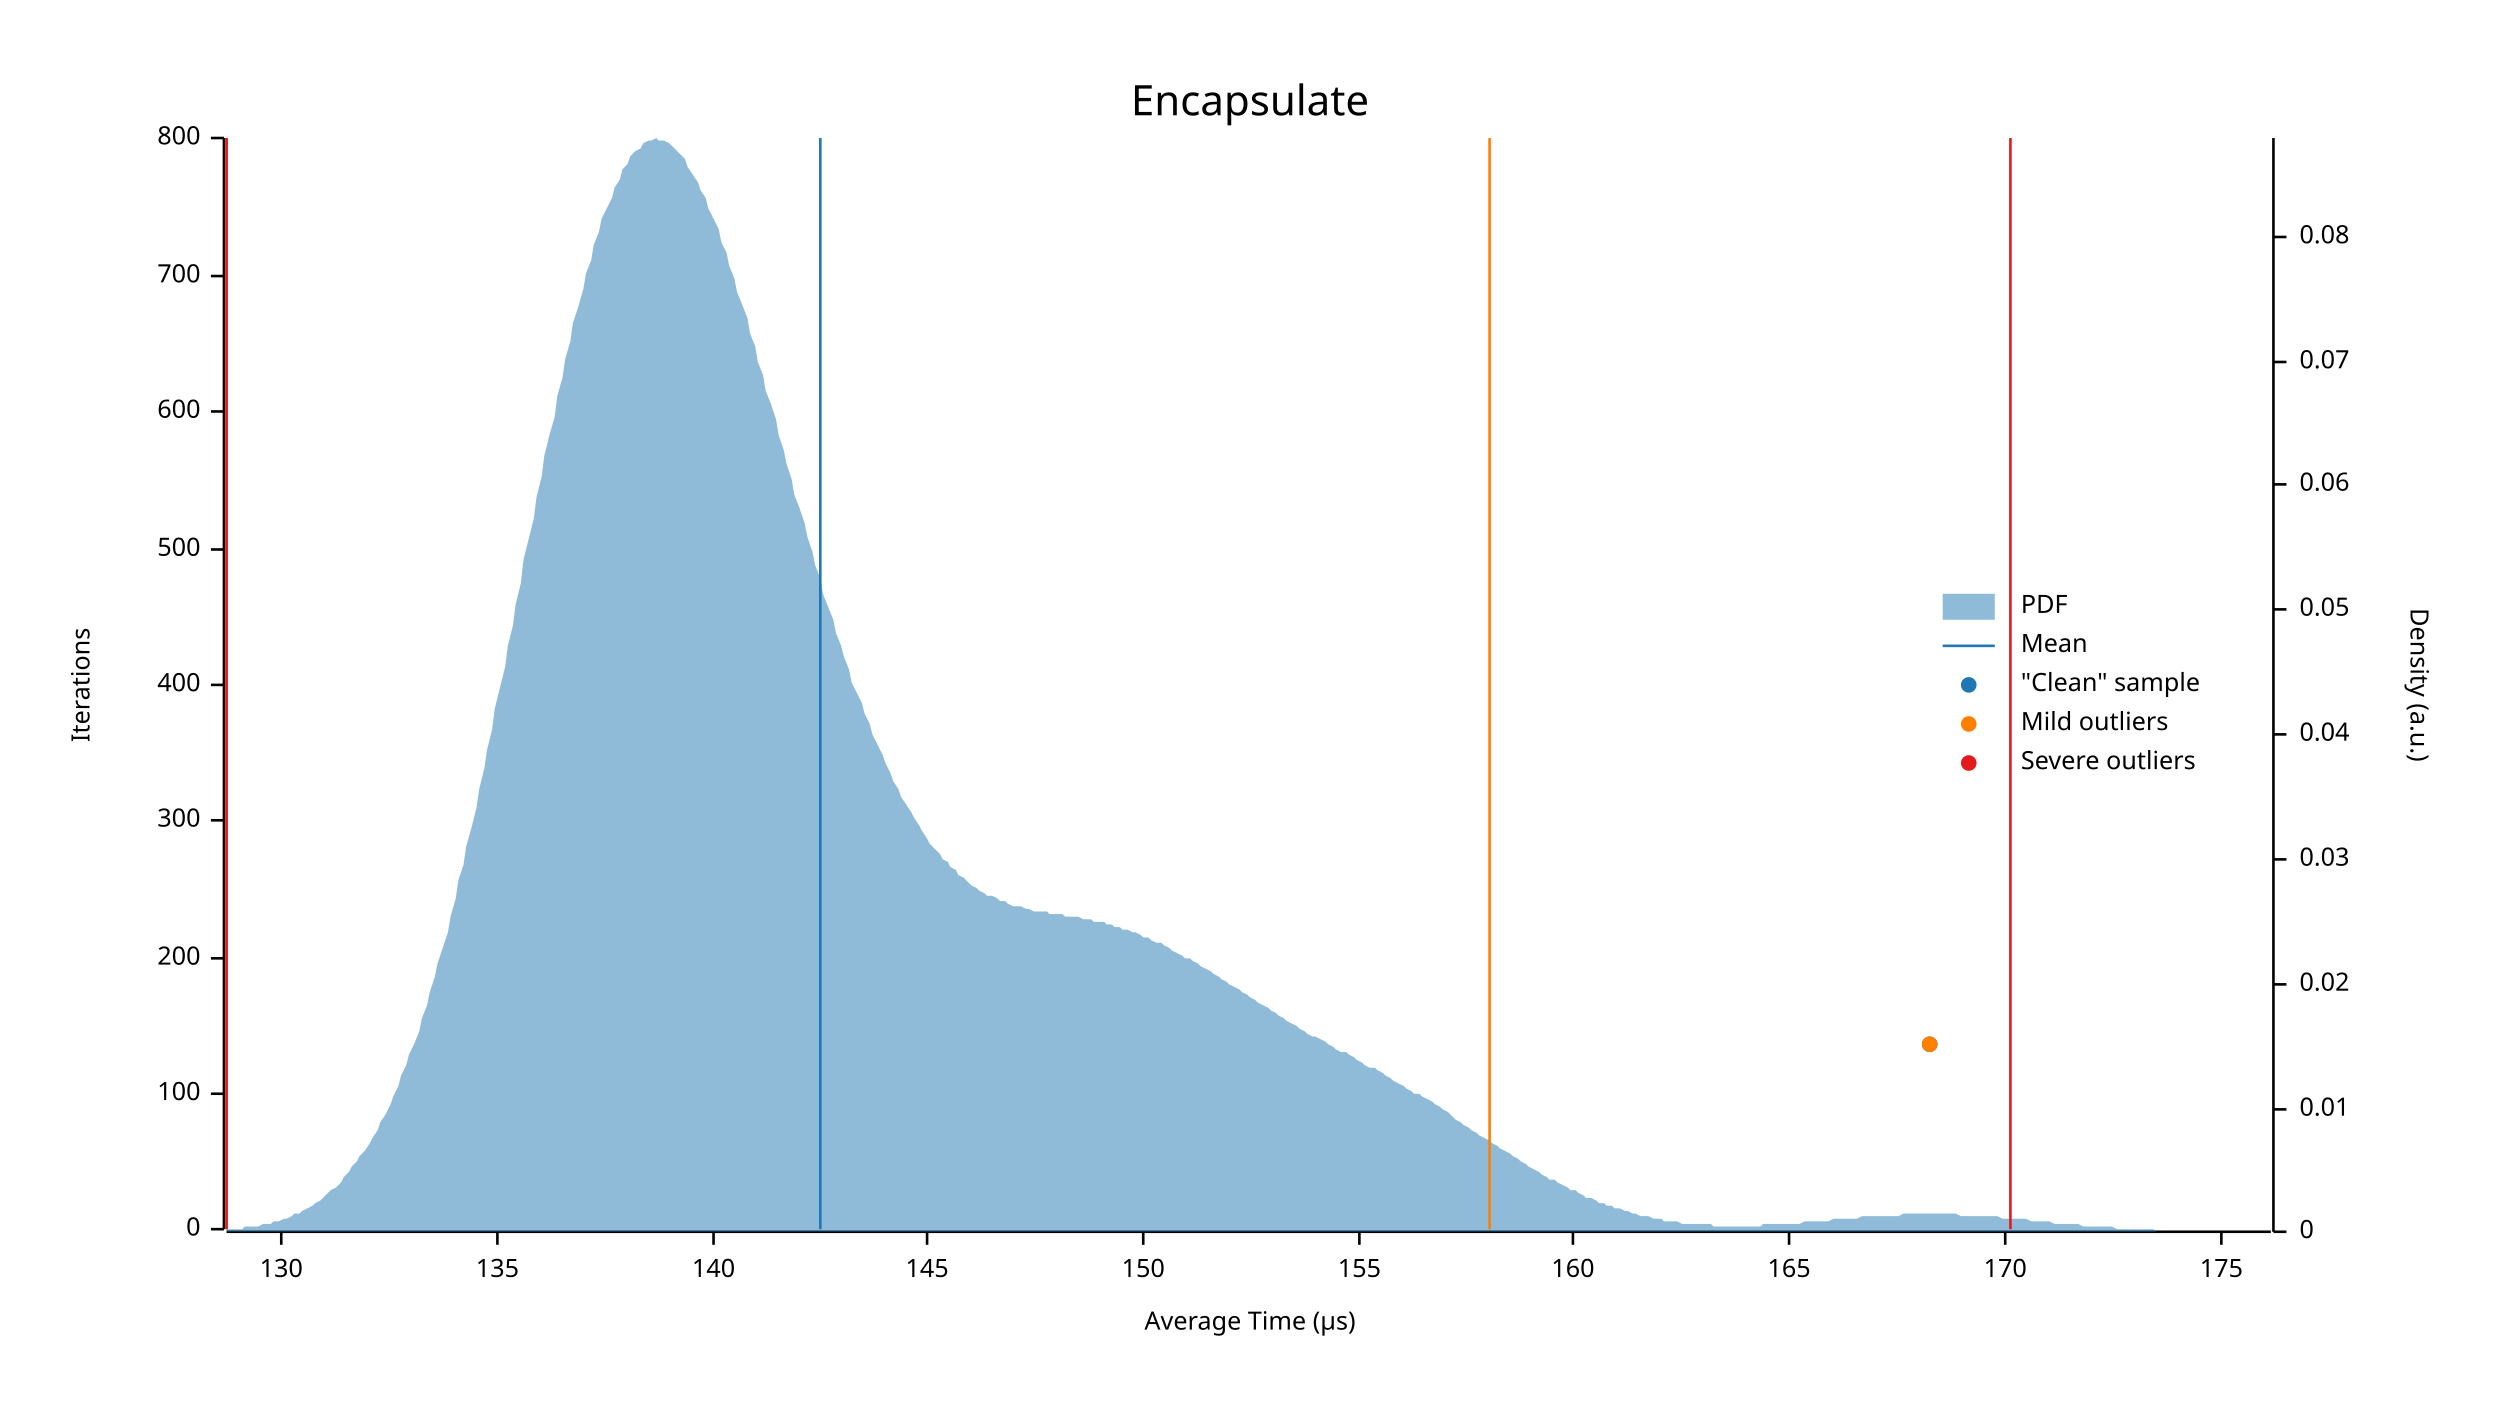
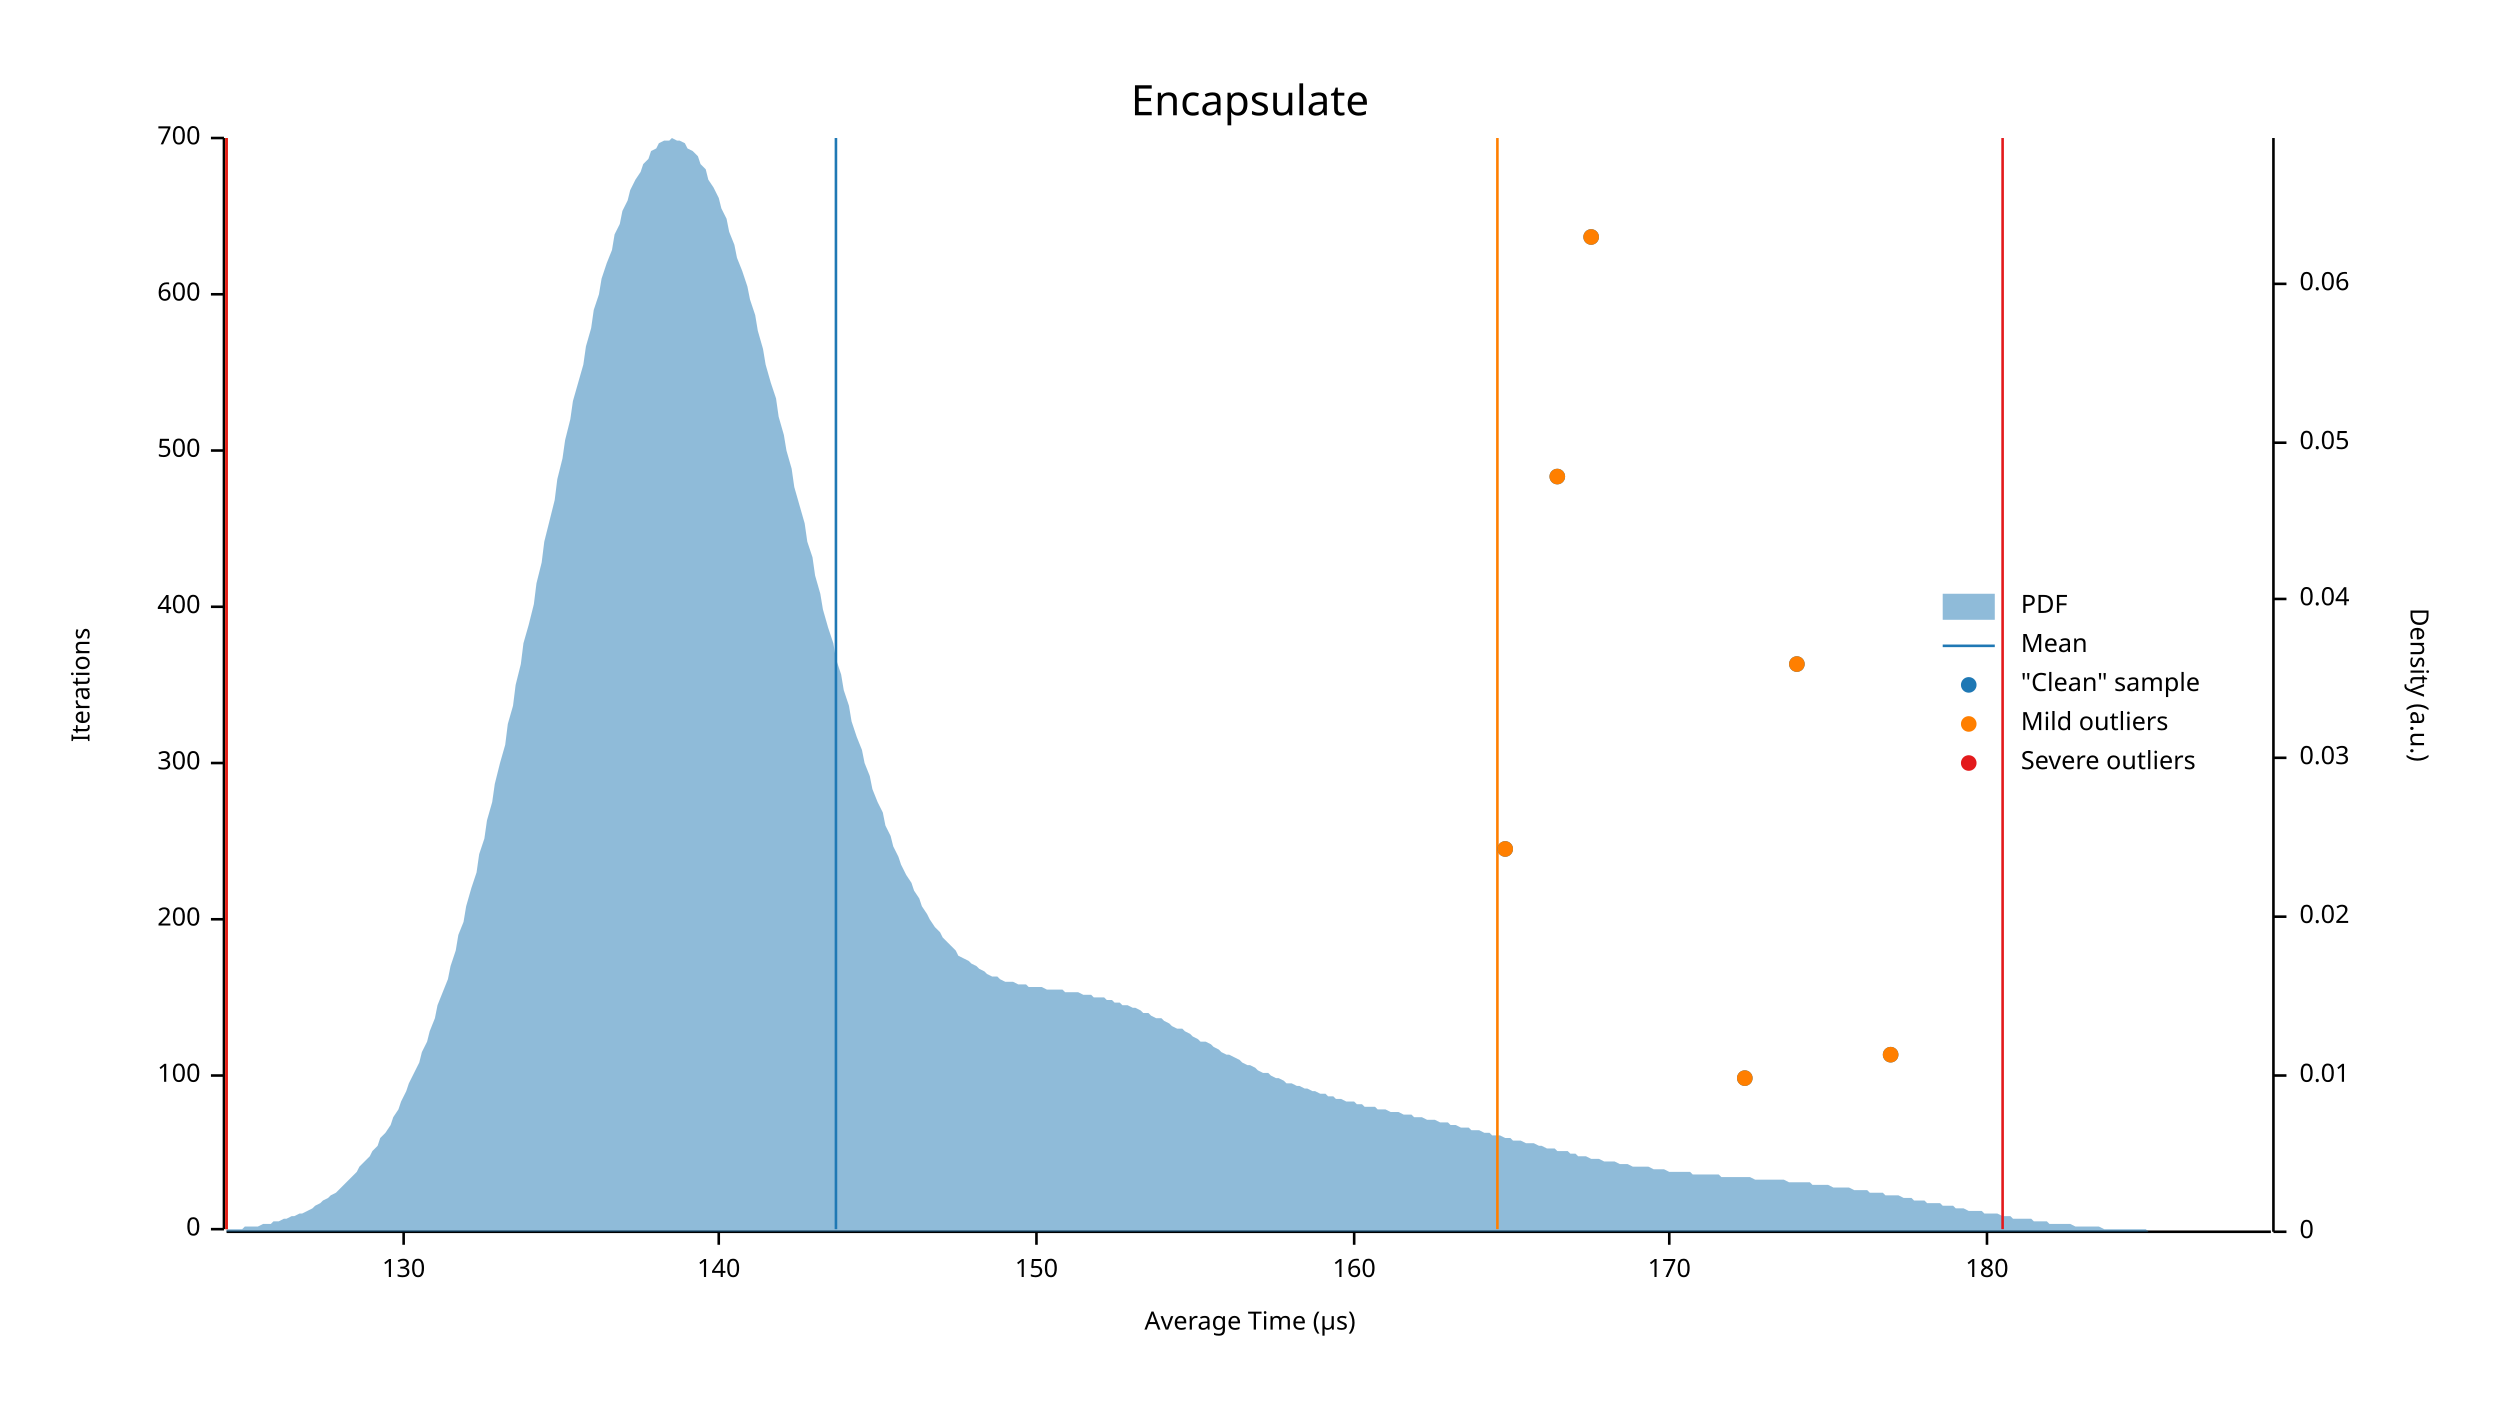
<svg xmlns="http://www.w3.org/2000/svg" width="960" height="540" viewBox="0 0 960 540">
  <text x="480" y="32" dy="0.76em" text-anchor="middle" font-family="sans-serif" font-size="16.129" opacity="1" fill="#000000">
Encapsulate
</text>
  <text x="27" y="263" dy="0.76em" text-anchor="middle" font-family="sans-serif" font-size="9.677" opacity="1" fill="#000000" transform="rotate(270, 27, 263)">
Iterations
</text>
  <text x="480" y="513" dy="-0.5ex" text-anchor="middle" font-family="sans-serif" font-size="9.677" opacity="1" fill="#000000">
Average Time (µs)
</text>
  <polyline fill="none" opacity="1" stroke="#000000" stroke-width="1" points="86,53 86,472 " />
  <text x="77" y="472" dy="0.5ex" text-anchor="end" font-family="sans-serif" font-size="9.677" opacity="1" fill="#000000">
0
</text>
  <polyline fill="none" opacity="1" stroke="#000000" stroke-width="1" points="81,472 86,472 " />
-   <text x="77" y="420" dy="0.5ex" text-anchor="end" font-family="sans-serif" font-size="9.677" opacity="1" fill="#000000">
+   <text x="77" y="413" dy="0.5ex" text-anchor="end" font-family="sans-serif" font-size="9.677" opacity="1" fill="#000000">
100
</text>
-   <polyline fill="none" opacity="1" stroke="#000000" stroke-width="1" points="81,420 86,420 " />
-   <text x="77" y="368" dy="0.5ex" text-anchor="end" font-family="sans-serif" font-size="9.677" opacity="1" fill="#000000">
+   <polyline fill="none" opacity="1" stroke="#000000" stroke-width="1" points="81,413 86,413 " />
+   <text x="77" y="353" dy="0.5ex" text-anchor="end" font-family="sans-serif" font-size="9.677" opacity="1" fill="#000000">
200
</text>
-   <polyline fill="none" opacity="1" stroke="#000000" stroke-width="1" points="81,368 86,368 " />
-   <text x="77" y="315" dy="0.5ex" text-anchor="end" font-family="sans-serif" font-size="9.677" opacity="1" fill="#000000">
+   <polyline fill="none" opacity="1" stroke="#000000" stroke-width="1" points="81,353 86,353 " />
+   <text x="77" y="293" dy="0.5ex" text-anchor="end" font-family="sans-serif" font-size="9.677" opacity="1" fill="#000000">
300
</text>
-   <polyline fill="none" opacity="1" stroke="#000000" stroke-width="1" points="81,315 86,315 " />
-   <text x="77" y="263" dy="0.5ex" text-anchor="end" font-family="sans-serif" font-size="9.677" opacity="1" fill="#000000">
+   <polyline fill="none" opacity="1" stroke="#000000" stroke-width="1" points="81,293 86,293 " />
+   <text x="77" y="233" dy="0.5ex" text-anchor="end" font-family="sans-serif" font-size="9.677" opacity="1" fill="#000000">
400
</text>
-   <polyline fill="none" opacity="1" stroke="#000000" stroke-width="1" points="81,263 86,263 " />
-   <text x="77" y="211" dy="0.5ex" text-anchor="end" font-family="sans-serif" font-size="9.677" opacity="1" fill="#000000">
+   <polyline fill="none" opacity="1" stroke="#000000" stroke-width="1" points="81,233 86,233 " />
+   <text x="77" y="173" dy="0.5ex" text-anchor="end" font-family="sans-serif" font-size="9.677" opacity="1" fill="#000000">
500
</text>
-   <polyline fill="none" opacity="1" stroke="#000000" stroke-width="1" points="81,211 86,211 " />
-   <text x="77" y="158" dy="0.5ex" text-anchor="end" font-family="sans-serif" font-size="9.677" opacity="1" fill="#000000">
+   <polyline fill="none" opacity="1" stroke="#000000" stroke-width="1" points="81,173 86,173 " />
+   <text x="77" y="113" dy="0.5ex" text-anchor="end" font-family="sans-serif" font-size="9.677" opacity="1" fill="#000000">
600
</text>
-   <polyline fill="none" opacity="1" stroke="#000000" stroke-width="1" points="81,158 86,158 " />
-   <text x="77" y="106" dy="0.5ex" text-anchor="end" font-family="sans-serif" font-size="9.677" opacity="1" fill="#000000">
+   <polyline fill="none" opacity="1" stroke="#000000" stroke-width="1" points="81,113 86,113 " />
+   <text x="77" y="53" dy="0.5ex" text-anchor="end" font-family="sans-serif" font-size="9.677" opacity="1" fill="#000000">
700
- </text>
-   <polyline fill="none" opacity="1" stroke="#000000" stroke-width="1" points="81,106 86,106 " />
-   <text x="77" y="53" dy="0.5ex" text-anchor="end" font-family="sans-serif" font-size="9.677" opacity="1" fill="#000000">
- 800
</text>
  <polyline fill="none" opacity="1" stroke="#000000" stroke-width="1" points="81,53 86,53 " />
  <polyline fill="none" opacity="1" stroke="#000000" stroke-width="1" points="87,473 872,473 " />
-   <text x="108" y="483" dy="0.76em" text-anchor="middle" font-family="sans-serif" font-size="9.677" opacity="1" fill="#000000">
+   <text x="155" y="483" dy="0.76em" text-anchor="middle" font-family="sans-serif" font-size="9.677" opacity="1" fill="#000000">
130
</text>
-   <polyline fill="none" opacity="1" stroke="#000000" stroke-width="1" points="108,473 108,478 " />
-   <text x="191" y="483" dy="0.76em" text-anchor="middle" font-family="sans-serif" font-size="9.677" opacity="1" fill="#000000">
- 135
- </text>
-   <polyline fill="none" opacity="1" stroke="#000000" stroke-width="1" points="191,473 191,478 " />
-   <text x="274" y="483" dy="0.76em" text-anchor="middle" font-family="sans-serif" font-size="9.677" opacity="1" fill="#000000">
+   <polyline fill="none" opacity="1" stroke="#000000" stroke-width="1" points="155,473 155,478 " />
+   <text x="276" y="483" dy="0.76em" text-anchor="middle" font-family="sans-serif" font-size="9.677" opacity="1" fill="#000000">
140
</text>
-   <polyline fill="none" opacity="1" stroke="#000000" stroke-width="1" points="274,473 274,478 " />
-   <text x="356" y="483" dy="0.76em" text-anchor="middle" font-family="sans-serif" font-size="9.677" opacity="1" fill="#000000">
- 145
- </text>
-   <polyline fill="none" opacity="1" stroke="#000000" stroke-width="1" points="356,473 356,478 " />
-   <text x="439" y="483" dy="0.76em" text-anchor="middle" font-family="sans-serif" font-size="9.677" opacity="1" fill="#000000">
+   <polyline fill="none" opacity="1" stroke="#000000" stroke-width="1" points="276,473 276,478 " />
+   <text x="398" y="483" dy="0.76em" text-anchor="middle" font-family="sans-serif" font-size="9.677" opacity="1" fill="#000000">
150
</text>
-   <polyline fill="none" opacity="1" stroke="#000000" stroke-width="1" points="439,473 439,478 " />
-   <text x="522" y="483" dy="0.76em" text-anchor="middle" font-family="sans-serif" font-size="9.677" opacity="1" fill="#000000">
- 155
- </text>
-   <polyline fill="none" opacity="1" stroke="#000000" stroke-width="1" points="522,473 522,478 " />
-   <text x="604" y="483" dy="0.76em" text-anchor="middle" font-family="sans-serif" font-size="9.677" opacity="1" fill="#000000">
+   <polyline fill="none" opacity="1" stroke="#000000" stroke-width="1" points="398,473 398,478 " />
+   <text x="520" y="483" dy="0.76em" text-anchor="middle" font-family="sans-serif" font-size="9.677" opacity="1" fill="#000000">
160
</text>
-   <polyline fill="none" opacity="1" stroke="#000000" stroke-width="1" points="604,473 604,478 " />
-   <text x="687" y="483" dy="0.76em" text-anchor="middle" font-family="sans-serif" font-size="9.677" opacity="1" fill="#000000">
- 165
- </text>
-   <polyline fill="none" opacity="1" stroke="#000000" stroke-width="1" points="687,473 687,478 " />
-   <text x="770" y="483" dy="0.76em" text-anchor="middle" font-family="sans-serif" font-size="9.677" opacity="1" fill="#000000">
+   <polyline fill="none" opacity="1" stroke="#000000" stroke-width="1" points="520,473 520,478 " />
+   <text x="641" y="483" dy="0.76em" text-anchor="middle" font-family="sans-serif" font-size="9.677" opacity="1" fill="#000000">
170
</text>
-   <polyline fill="none" opacity="1" stroke="#000000" stroke-width="1" points="770,473 770,478 " />
-   <text x="853" y="483" dy="0.76em" text-anchor="middle" font-family="sans-serif" font-size="9.677" opacity="1" fill="#000000">
- 175
+   <polyline fill="none" opacity="1" stroke="#000000" stroke-width="1" points="641,473 641,478 " />
+   <text x="763" y="483" dy="0.76em" text-anchor="middle" font-family="sans-serif" font-size="9.677" opacity="1" fill="#000000">
+ 180
</text>
-   <polyline fill="none" opacity="1" stroke="#000000" stroke-width="1" points="853,473 853,478 " />
+   <polyline fill="none" opacity="1" stroke="#000000" stroke-width="1" points="763,473 763,478 " />
  <text x="933" y="263" dy="0.76em" text-anchor="middle" font-family="sans-serif" font-size="9.677" opacity="1" fill="#000000" transform="rotate(90, 933, 263)">
Density (a.u.)
</text>
  <polyline fill="none" opacity="1" stroke="#000000" stroke-width="1" points="873,53 873,473 " />
  <text x="883" y="473" dy="0.5ex" text-anchor="start" font-family="sans-serif" font-size="9.677" opacity="1" fill="#000000">
0
</text>
  <polyline fill="none" opacity="1" stroke="#000000" stroke-width="1" points="873,473 878,473 " />
-   <text x="883" y="426" dy="0.5ex" text-anchor="start" font-family="sans-serif" font-size="9.677" opacity="1" fill="#000000">
+   <text x="883" y="413" dy="0.5ex" text-anchor="start" font-family="sans-serif" font-size="9.677" opacity="1" fill="#000000">
0.01
</text>
-   <polyline fill="none" opacity="1" stroke="#000000" stroke-width="1" points="873,426 878,426 " />
-   <text x="883" y="378" dy="0.5ex" text-anchor="start" font-family="sans-serif" font-size="9.677" opacity="1" fill="#000000">
+   <polyline fill="none" opacity="1" stroke="#000000" stroke-width="1" points="873,413 878,413 " />
+   <text x="883" y="352" dy="0.5ex" text-anchor="start" font-family="sans-serif" font-size="9.677" opacity="1" fill="#000000">
0.02
</text>
-   <polyline fill="none" opacity="1" stroke="#000000" stroke-width="1" points="873,378 878,378 " />
-   <text x="883" y="330" dy="0.5ex" text-anchor="start" font-family="sans-serif" font-size="9.677" opacity="1" fill="#000000">
+   <polyline fill="none" opacity="1" stroke="#000000" stroke-width="1" points="873,352 878,352 " />
+   <text x="883" y="291" dy="0.5ex" text-anchor="start" font-family="sans-serif" font-size="9.677" opacity="1" fill="#000000">
0.03
</text>
-   <polyline fill="none" opacity="1" stroke="#000000" stroke-width="1" points="873,330 878,330 " />
-   <text x="883" y="282" dy="0.5ex" text-anchor="start" font-family="sans-serif" font-size="9.677" opacity="1" fill="#000000">
+   <polyline fill="none" opacity="1" stroke="#000000" stroke-width="1" points="873,291 878,291 " />
+   <text x="883" y="230" dy="0.5ex" text-anchor="start" font-family="sans-serif" font-size="9.677" opacity="1" fill="#000000">
0.04
</text>
-   <polyline fill="none" opacity="1" stroke="#000000" stroke-width="1" points="873,282 878,282 " />
-   <text x="883" y="234" dy="0.5ex" text-anchor="start" font-family="sans-serif" font-size="9.677" opacity="1" fill="#000000">
+   <polyline fill="none" opacity="1" stroke="#000000" stroke-width="1" points="873,230 878,230 " />
+   <text x="883" y="170" dy="0.5ex" text-anchor="start" font-family="sans-serif" font-size="9.677" opacity="1" fill="#000000">
0.05
</text>
-   <polyline fill="none" opacity="1" stroke="#000000" stroke-width="1" points="873,234 878,234 " />
-   <text x="883" y="186" dy="0.5ex" text-anchor="start" font-family="sans-serif" font-size="9.677" opacity="1" fill="#000000">
+   <polyline fill="none" opacity="1" stroke="#000000" stroke-width="1" points="873,170 878,170 " />
+   <text x="883" y="109" dy="0.5ex" text-anchor="start" font-family="sans-serif" font-size="9.677" opacity="1" fill="#000000">
0.06
</text>
-   <polyline fill="none" opacity="1" stroke="#000000" stroke-width="1" points="873,186 878,186 " />
-   <text x="883" y="139" dy="0.5ex" text-anchor="start" font-family="sans-serif" font-size="9.677" opacity="1" fill="#000000">
- 0.07
- </text>
-   <polyline fill="none" opacity="1" stroke="#000000" stroke-width="1" points="873,139 878,139 " />
-   <text x="883" y="91" dy="0.5ex" text-anchor="start" font-family="sans-serif" font-size="9.677" opacity="1" fill="#000000">
- 0.08
- </text>
-   <polyline fill="none" opacity="1" stroke="#000000" stroke-width="1" points="873,91 878,91 " />
-   <polygon opacity="0.5" fill="#1F78B4" points="87,472 88,472 90,472 91,472 93,472 94,471 96,471 98,471 99,471 101,470 102,470 104,470 105,469 107,469 109,468 110,468 112,467 113,466 115,466 116,465 118,464 120,463 121,462 123,461 124,460 126,458 127,457 129,456 131,454 132,452 134,450 135,448 137,446 138,444 140,442 142,439 143,437 145,434 146,431 148,428 150,424 151,421 153,417 154,413 156,409 157,405 159,401 161,396 162,391 164,386 165,381 167,375 168,370 170,364 172,358 173,352 175,345 176,338 178,332 179,325 181,318 183,310 184,303 186,295 187,288 189,280 190,272 192,264 194,256 195,248 197,240 198,232 200,224 201,215 203,207 205,199 206,191 208,183 209,175 211,167 213,160 214,152 216,145 217,138 219,131 220,124 222,118 224,111 225,105 227,100 228,94 230,89 231,84 233,80 235,76 236,72 238,69 239,65 241,63 242,60 244,58 246,57 247,55 249,54 250,54 252,53 253,54 255,54 257,55 258,56 260,58 261,59 263,61 264,64 266,67 268,70 269,73 271,76 272,80 274,84 276,88 277,93 279,97 280,102 282,107 283,112 285,117 287,122 288,128 290,133 291,139 293,144 294,150 296,155 298,161 299,167 301,173 302,178 304,184 305,190 307,195 309,201 310,206 312,212 313,217 315,222 316,228 318,233 320,238 321,243 323,248 324,252 326,257 327,262 329,266 331,270 332,274 334,278 335,282 337,286 339,290 340,293 342,297 343,300 345,303 346,306 348,309 350,312 351,314 353,317 354,319 356,322 357,324 359,326 361,328 362,330 364,331 365,333 367,334 368,336 370,337 372,339 373,340 375,341 376,342 378,343 379,344 381,344 383,345 384,346 386,346 387,347 389,348 391,348 392,348 394,349 395,349 397,350 398,350 400,350 402,350 403,351 405,351 406,351 408,351 409,352 411,352 413,352 414,352 416,353 417,353 419,353 420,354 422,354 424,354 425,355 427,355 428,356 430,356 431,357 433,357 435,358 436,358 438,359 439,360 441,360 442,361 444,362 446,362 447,363 449,364 450,365 452,366 454,367 455,368 457,368 458,369 460,370 461,371 463,372 465,373 466,374 468,375 469,376 471,377 472,378 474,379 476,380 477,381 479,382 480,383 482,384 483,385 485,386 487,387 488,388 490,389 491,390 493,391 494,392 496,393 498,394 499,395 501,396 502,397 504,398 505,398 507,399 509,400 510,401 512,402 513,403 515,404 517,404 518,405 520,406 521,407 523,408 524,409 526,410 528,410 529,411 531,412 532,413 534,414 535,415 537,416 539,417 540,418 542,419 543,420 545,420 546,421 548,422 550,423 551,424 553,425 554,426 556,427 557,428 559,430 561,431 562,432 564,433 565,434 567,435 568,436 570,437 572,438 573,439 575,440 576,441 578,442 580,443 581,444 583,445 584,446 586,447 587,448 589,449 591,450 592,451 594,452 595,453 597,453 598,454 600,455 602,456 603,457 605,457 606,458 608,459 609,460 611,460 613,461 614,462 616,462 617,463 619,463 620,464 622,464 624,465 625,465 627,466 628,466 630,467 632,467 633,467 635,468 636,468 638,468 639,469 641,469 643,469 644,469 646,470 647,470 649,470 650,470 652,470 654,470 655,470 657,470 658,471 660,471 661,471 663,471 665,471 666,471 668,471 669,471 671,471 672,471 674,471 676,471 677,470 679,470 680,470 682,470 683,470 685,470 687,470 688,470 690,470 691,470 693,469 695,469 696,469 698,469 699,469 701,469 702,469 704,468 706,468 707,468 709,468 710,468 712,468 713,468 715,467 717,467 718,467 720,467 721,467 723,467 724,467 726,467 728,467 729,467 731,466 732,466 734,466 735,466 737,466 739,466 740,466 742,466 743,466 745,466 746,466 748,466 750,466 751,466 753,467 754,467 756,467 758,467 759,467 761,467 762,467 764,467 765,467 767,467 769,468 770,468 772,468 773,468 775,468 776,468 778,468 780,469 781,469 783,469 784,469 786,469 787,469 789,470 791,470 792,470 794,470 795,470 797,470 798,470 800,471 802,471 803,471 805,471 806,471 808,471 809,471 811,471 813,472 814,472 816,472 817,472 819,472 821,472 822,472 824,472 825,472 827,472 828,473 830,473 832,473 833,473 835,473 836,473 838,473 839,473 841,473 843,473 844,473 846,473 847,473 849,473 850,473 852,473 854,473 855,473 857,473 858,473 860,473 861,473 863,473 865,473 866,473 868,473 869,473 871,473 873,473 873,473 87,473 " />
-   <polyline fill="none" opacity="1" stroke="#1F78B4" stroke-width="1" points="315,472 315,53 " />
+   <polyline fill="none" opacity="1" stroke="#000000" stroke-width="1" points="873,109 878,109 " />
+   <polygon opacity="0.5" fill="#1F78B4" points="87,472 88,472 90,472 91,472 93,472 94,471 96,471 98,471 99,471 101,470 102,470 104,470 105,469 107,469 109,468 110,468 112,467 113,467 115,466 116,466 118,465 120,464 121,463 123,462 124,461 126,460 127,459 129,458 131,456 132,455 134,453 135,452 137,450 138,448 140,446 142,444 143,442 145,440 146,437 148,435 150,432 151,429 153,426 154,423 156,419 157,416 159,412 161,408 162,404 164,400 165,396 167,391 168,386 170,381 172,376 173,371 175,365 176,359 178,354 179,348 181,341 183,335 184,328 186,322 187,315 189,308 190,301 192,293 194,286 195,278 197,271 198,263 200,255 201,247 203,240 205,232 206,224 208,216 209,208 211,200 213,192 214,184 216,176 217,169 219,161 220,154 222,147 224,140 225,133 227,126 228,119 230,113 231,107 233,101 235,96 236,90 238,86 239,81 241,77 242,73 244,69 246,66 247,63 249,61 250,58 252,57 253,55 255,54 257,54 258,53 260,54 261,54 263,55 264,57 266,58 268,60 269,63 271,65 272,69 274,72 276,76 277,80 279,84 280,89 282,94 283,99 285,104 287,110 288,115 290,121 291,127 293,134 294,140 296,147 298,153 299,160 301,167 302,173 304,180 305,187 307,194 309,201 310,208 312,214 313,221 315,228 316,234 318,241 320,247 321,253 323,259 324,265 326,271 327,277 329,283 331,288 332,293 334,298 335,303 337,308 339,312 340,317 342,321 343,325 345,329 346,332 348,336 350,339 351,342 353,345 354,348 356,351 357,353 359,356 361,358 362,360 364,362 365,363 367,365 368,367 370,368 372,369 373,370 375,371 376,372 378,373 379,374 381,375 383,375 384,376 386,377 387,377 389,377 391,378 392,378 394,378 395,379 397,379 398,379 400,379 402,380 403,380 405,380 406,380 408,380 409,381 411,381 413,381 414,381 416,382 417,382 419,382 420,383 422,383 424,383 425,384 427,384 428,385 430,385 431,386 433,386 435,387 436,387 438,388 439,389 441,389 442,390 444,391 446,391 447,392 449,393 450,394 452,395 454,395 455,396 457,397 458,398 460,399 461,400 463,400 465,401 466,402 468,403 469,404 471,405 472,405 474,406 476,407 477,408 479,409 480,409 482,410 483,411 485,412 487,412 488,413 490,414 491,414 493,415 494,416 496,416 498,417 499,417 501,418 502,418 504,419 505,419 507,420 509,420 510,421 512,421 513,422 515,422 517,423 518,423 520,423 521,424 523,424 524,425 526,425 528,425 529,426 531,426 532,426 534,427 535,427 537,427 539,428 540,428 542,428 543,429 545,429 546,429 548,430 550,430 551,430 553,431 554,431 556,431 557,432 559,432 561,433 562,433 564,433 565,434 567,434 568,434 570,435 572,435 573,436 575,436 576,436 578,437 580,437 581,438 583,438 584,438 586,439 587,439 589,439 591,440 592,440 594,441 595,441 597,441 598,442 600,442 602,442 603,443 605,443 606,444 608,444 609,444 611,445 613,445 614,445 616,446 617,446 619,446 620,446 622,447 624,447 625,447 627,448 628,448 630,448 632,448 633,448 635,449 636,449 638,449 639,449 641,450 643,450 644,450 646,450 647,450 649,450 650,451 652,451 654,451 655,451 657,451 658,451 660,451 661,452 663,452 665,452 666,452 668,452 669,452 671,452 672,452 674,453 676,453 677,453 679,453 680,453 682,453 683,453 685,453 687,454 688,454 690,454 691,454 693,454 695,454 696,455 698,455 699,455 701,455 702,455 704,456 706,456 707,456 709,456 710,456 712,457 713,457 715,457 717,457 718,458 720,458 721,458 723,458 724,459 726,459 728,459 729,459 731,460 732,460 734,460 735,461 737,461 739,461 740,462 742,462 743,462 745,462 746,463 748,463 750,463 751,464 753,464 754,464 756,465 758,465 759,465 761,465 762,466 764,466 765,466 767,466 769,467 770,467 772,467 773,468 775,468 776,468 778,468 780,468 781,469 783,469 784,469 786,469 787,470 789,470 791,470 792,470 794,470 795,470 797,471 798,471 800,471 802,471 803,471 805,471 806,471 808,472 809,472 811,472 813,472 814,472 816,472 817,472 819,472 821,472 822,472 824,472 825,473 827,473 828,473 830,473 832,473 833,473 835,473 836,473 838,473 839,473 841,473 843,473 844,473 846,473 847,473 849,473 850,473 852,473 854,473 855,473 857,473 858,473 860,473 861,473 863,473 865,473 866,473 868,473 869,473 871,473 873,473 873,473 87,473 " />
+   <polyline fill="none" opacity="1" stroke="#1F78B4" stroke-width="1" points="321,472 321,53 " />
  <polyline fill="none" opacity="1" stroke="#FF7F00" stroke-width="1" points="87,472 87,53 " />
-   <polyline fill="none" opacity="1" stroke="#FF7F00" stroke-width="1" points="572,472 572,53 " />
+   <polyline fill="none" opacity="1" stroke="#FF7F00" stroke-width="1" points="575,472 575,53 " />
  <polyline fill="none" opacity="1" stroke="#E31A1C" stroke-width="1" points="87,472 87,53 " />
-   <polyline fill="none" opacity="1" stroke="#E31A1C" stroke-width="1" points="772,472 772,53 " />
-   <circle cx="741" cy="401" r="3" opacity="1" fill="#1F78B4" stroke="none" stroke-width="1" />
-   <circle cx="741" cy="401" r="3" opacity="1" fill="#FF7F00" stroke="none" stroke-width="1" />
+   <polyline fill="none" opacity="1" stroke="#E31A1C" stroke-width="1" points="769,472 769,53 " />
+   <circle cx="670" cy="414" r="3" opacity="1" fill="#1F78B4" stroke="none" stroke-width="1" />
+   <circle cx="726" cy="405" r="3" opacity="1" fill="#1F78B4" stroke="none" stroke-width="1" />
+   <circle cx="578" cy="326" r="3" opacity="1" fill="#1F78B4" stroke="none" stroke-width="1" />
+   <circle cx="690" cy="255" r="3" opacity="1" fill="#1F78B4" stroke="none" stroke-width="1" />
+   <circle cx="598" cy="183" r="3" opacity="1" fill="#1F78B4" stroke="none" stroke-width="1" />
+   <circle cx="611" cy="91" r="3" opacity="1" fill="#1F78B4" stroke="none" stroke-width="1" />
+   <circle cx="670" cy="414" r="3" opacity="1" fill="#FF7F00" stroke="none" stroke-width="1" />
+   <circle cx="726" cy="405" r="3" opacity="1" fill="#FF7F00" stroke="none" stroke-width="1" />
+   <circle cx="578" cy="326" r="3" opacity="1" fill="#FF7F00" stroke="none" stroke-width="1" />
+   <circle cx="690" cy="255" r="3" opacity="1" fill="#FF7F00" stroke="none" stroke-width="1" />
+   <circle cx="598" cy="183" r="3" opacity="1" fill="#FF7F00" stroke="none" stroke-width="1" />
+   <circle cx="611" cy="91" r="3" opacity="1" fill="#FF7F00" stroke="none" stroke-width="1" />
  <text x="776" y="228" dy="0.76em" text-anchor="start" font-family="sans-serif" font-size="9.677" opacity="1" fill="#000000">
PDF
</text>
  <text x="776" y="243" dy="0.76em" text-anchor="start" font-family="sans-serif" font-size="9.677" opacity="1" fill="#000000">
Mean
</text>
  <text x="776" y="258" dy="0.76em" text-anchor="start" font-family="sans-serif" font-size="9.677" opacity="1" fill="#000000">
"Clean" sample
</text>
  <text x="776" y="273" dy="0.76em" text-anchor="start" font-family="sans-serif" font-size="9.677" opacity="1" fill="#000000">
Mild outliers
</text>
  <text x="776" y="288" dy="0.76em" text-anchor="start" font-family="sans-serif" font-size="9.677" opacity="1" fill="#000000">
Severe outliers
</text>
  <rect x="746" y="228" width="20" height="10" opacity="0.5" fill="#1F78B4" stroke="none" />
  <polyline fill="none" opacity="1" stroke="#1F78B4" stroke-width="1" points="746,248 766,248 " />
  <circle cx="756" cy="263" r="3" opacity="1" fill="#1F78B4" stroke="none" stroke-width="1" />
  <circle cx="756" cy="278" r="3" opacity="1" fill="#FF7F00" stroke="none" stroke-width="1" />
  <circle cx="756" cy="293" r="3" opacity="1" fill="#E31A1C" stroke="none" stroke-width="1" />
</svg>
